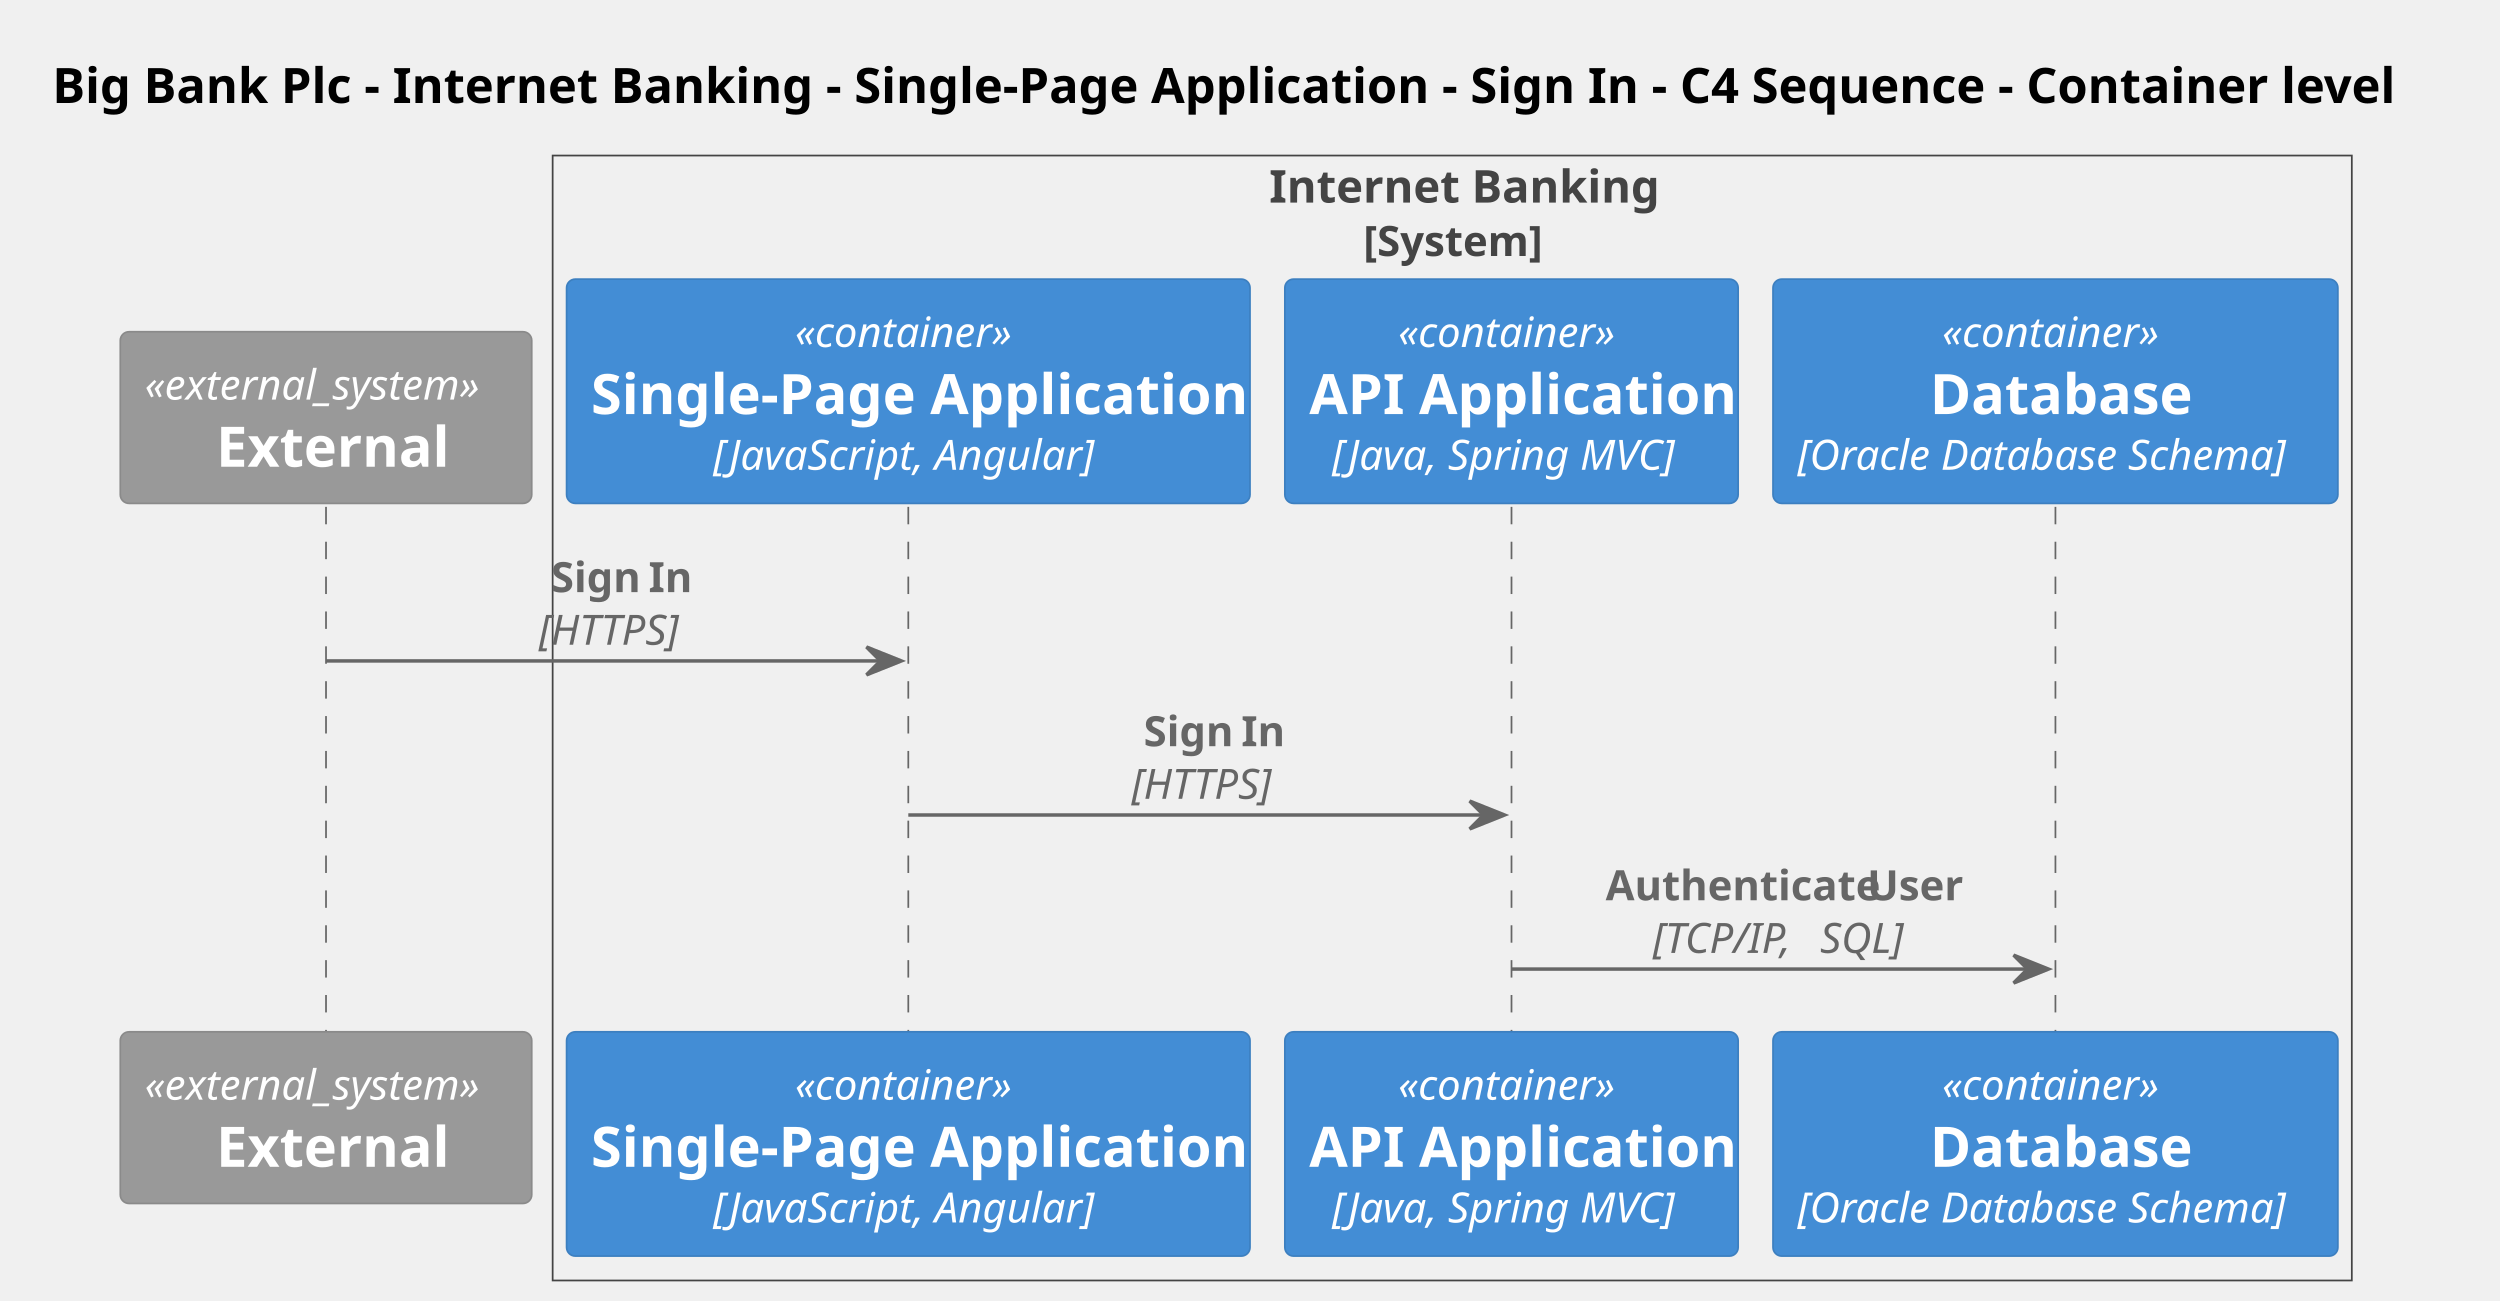
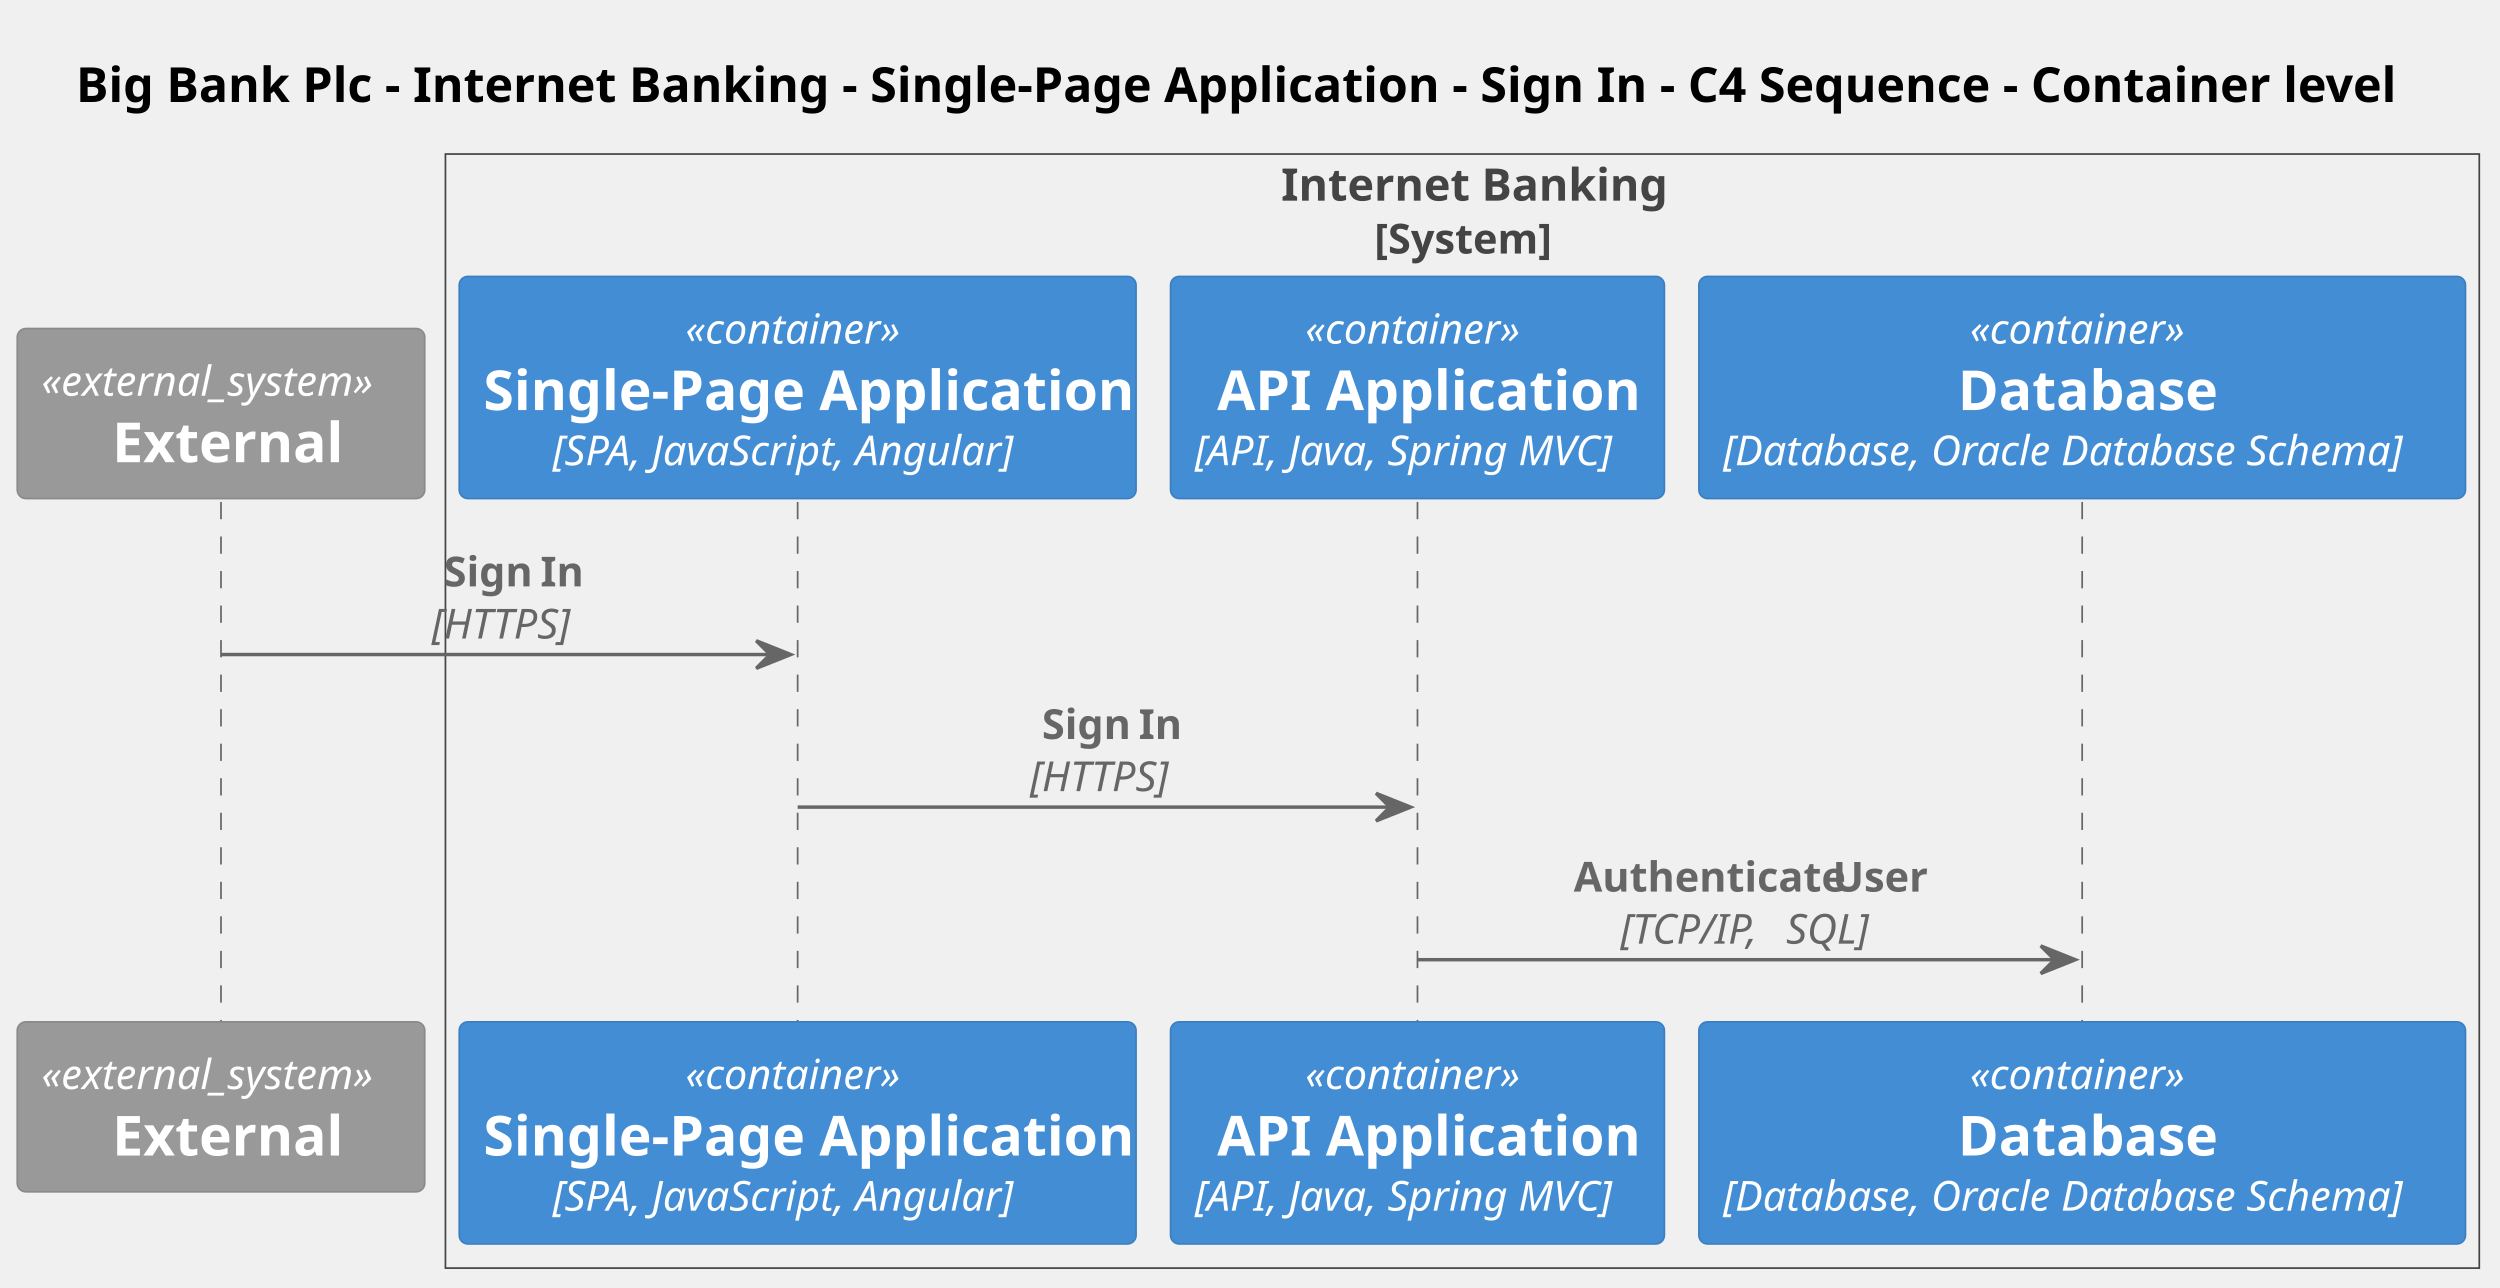
- <svg xmlns="http://www.w3.org/2000/svg" contentStyleType="text/css" height="373px" preserveAspectRatio="none" style="width:717px;height:373px;background:#FFFFFF;" version="1.1" viewBox="0 0 717 373" width="717px" zoomAndPan="magnify">
+ <svg xmlns="http://www.w3.org/2000/svg" contentStyleType="text/css" height="373px" preserveAspectRatio="none" style="width:724px;height:373px;background:#FFFFFF;" version="1.1" viewBox="0 0 724 373" width="724px" zoomAndPan="magnify">
  <defs />
  <g>
-     <rect fill="none" height="322.633" style="stroke:#444444;stroke-width:0.5;" width="516" x="158.5" y="44.609" />
-     <text fill="#444444" font-family="sans-serif" font-size="13" font-weight="bold" lengthAdjust="spacing" textLength="105" x="364" y="58.105">Internet Banking</text>
-     <text fill="#444444" font-family="sans-serif" font-size="12" font-weight="bold" lengthAdjust="spacing" textLength="51" x="391" y="73.418">[System]</text>
-     <text fill="#000000" font-family="sans-serif" font-size="14" font-weight="bold" lengthAdjust="spacing" textLength="684" x="15" y="29.533">Big Bank Plc - Internet Banking - Single-Page Application - Sign In - C4 Sequence - Container level</text>
-     <line style="stroke:#666666;stroke-width:0.5;stroke-dasharray:5.0,5.0;" x1="93.5" x2="93.5" y1="145.367" y2="295.93" />
-     <line style="stroke:#666666;stroke-width:0.5;stroke-dasharray:5.0,5.0;" x1="260.5" x2="260.5" y1="145.367" y2="295.93" />
-     <line style="stroke:#666666;stroke-width:0.5;stroke-dasharray:5.0,5.0;" x1="433.5" x2="433.5" y1="145.367" y2="295.93" />
-     <line style="stroke:#666666;stroke-width:0.5;stroke-dasharray:5.0,5.0;" x1="589.5" x2="589.5" y1="145.367" y2="295.93" />
-     <rect fill="#999999" height="49.219" rx="2.5" ry="2.5" style="stroke:#8A8A8A;stroke-width:0.5;" width="118" x="34.5" y="95.148" />
-     <text fill="#FFFFFF" font-family="sans-serif" font-size="12" font-style="italic" lengthAdjust="spacing" textLength="104" x="41.5" y="114.606">«external_system»</text>
-     <text fill="#FFFFFF" font-family="sans-serif" font-size="16" font-weight="bold" lengthAdjust="spacing" textLength="63" x="62" y="133.852">External</text>
-     <rect fill="#438DD5" height="64.312" rx="2.5" ry="2.5" style="stroke:#3C7FC0;stroke-width:0.5;" width="196" x="162.5" y="80.055" />
-     <text fill="#FFFFFF" font-family="sans-serif" font-size="12" font-style="italic" lengthAdjust="spacing" textLength="65" x="228" y="99.512">«container»</text>
-     <text fill="#FFFFFF" font-family="sans-serif" font-size="16" font-weight="bold" lengthAdjust="spacing" textLength="182" x="169.5" y="118.758">Single-Page Application</text>
-     <text fill="#FFFFFF" font-family="sans-serif" font-size="12" font-style="italic" lengthAdjust="spacing" textLength="112" x="204.5" y="134.731">[JavaScript, Angular]</text>
-     <rect fill="#438DD5" height="64.312" rx="2.5" ry="2.5" style="stroke:#3C7FC0;stroke-width:0.5;" width="130" x="368.5" y="80.055" />
-     <text fill="#FFFFFF" font-family="sans-serif" font-size="12" font-style="italic" lengthAdjust="spacing" textLength="65" x="401" y="99.512">«container»</text>
-     <text fill="#FFFFFF" font-family="sans-serif" font-size="16" font-weight="bold" lengthAdjust="spacing" textLength="116" x="375.5" y="118.758">API Application</text>
-     <text fill="#FFFFFF" font-family="sans-serif" font-size="12" font-style="italic" lengthAdjust="spacing" textLength="103" x="382" y="134.731">[Java, Spring MVC]</text>
-     <rect fill="#438DD5" height="64.312" rx="2.5" ry="2.5" style="stroke:#3C7FC0;stroke-width:0.5;" width="162" x="508.5" y="80.055" />
-     <text fill="#FFFFFF" font-family="sans-serif" font-size="12" font-style="italic" lengthAdjust="spacing" textLength="65" x="557" y="99.512">«container»</text>
-     <text fill="#FFFFFF" font-family="sans-serif" font-size="16" font-weight="bold" lengthAdjust="spacing" textLength="72" x="553.5" y="118.758">Database</text>
-     <text fill="#FFFFFF" font-family="sans-serif" font-size="12" font-style="italic" lengthAdjust="spacing" textLength="148" x="515.5" y="134.731">[Oracle Database Schema]</text>
-     <rect fill="#999999" height="49.219" rx="2.5" ry="2.5" style="stroke:#8A8A8A;stroke-width:0.5;" width="118" x="34.5" y="295.93" />
-     <text fill="#FFFFFF" font-family="sans-serif" font-size="12" font-style="italic" lengthAdjust="spacing" textLength="104" x="41.5" y="315.387">«external_system»</text>
-     <text fill="#FFFFFF" font-family="sans-serif" font-size="16" font-weight="bold" lengthAdjust="spacing" textLength="63" x="62" y="334.633">External</text>
-     <rect fill="#438DD5" height="64.312" rx="2.5" ry="2.5" style="stroke:#3C7FC0;stroke-width:0.5;" width="196" x="162.5" y="295.93" />
-     <text fill="#FFFFFF" font-family="sans-serif" font-size="12" font-style="italic" lengthAdjust="spacing" textLength="65" x="228" y="315.387">«container»</text>
-     <text fill="#FFFFFF" font-family="sans-serif" font-size="16" font-weight="bold" lengthAdjust="spacing" textLength="182" x="169.5" y="334.633">Single-Page Application</text>
-     <text fill="#FFFFFF" font-family="sans-serif" font-size="12" font-style="italic" lengthAdjust="spacing" textLength="112" x="204.5" y="350.606">[JavaScript, Angular]</text>
-     <rect fill="#438DD5" height="64.312" rx="2.5" ry="2.5" style="stroke:#3C7FC0;stroke-width:0.5;" width="130" x="368.5" y="295.93" />
-     <text fill="#FFFFFF" font-family="sans-serif" font-size="12" font-style="italic" lengthAdjust="spacing" textLength="65" x="401" y="315.387">«container»</text>
-     <text fill="#FFFFFF" font-family="sans-serif" font-size="16" font-weight="bold" lengthAdjust="spacing" textLength="116" x="375.5" y="334.633">API Application</text>
-     <text fill="#FFFFFF" font-family="sans-serif" font-size="12" font-style="italic" lengthAdjust="spacing" textLength="103" x="382" y="350.606">[Java, Spring MVC]</text>
-     <rect fill="#438DD5" height="64.312" rx="2.5" ry="2.5" style="stroke:#3C7FC0;stroke-width:0.5;" width="162" x="508.5" y="295.93" />
-     <text fill="#FFFFFF" font-family="sans-serif" font-size="12" font-style="italic" lengthAdjust="spacing" textLength="65" x="557" y="315.387">«container»</text>
-     <text fill="#FFFFFF" font-family="sans-serif" font-size="16" font-weight="bold" lengthAdjust="spacing" textLength="72" x="553.5" y="334.633">Database</text>
-     <text fill="#FFFFFF" font-family="sans-serif" font-size="12" font-style="italic" lengthAdjust="spacing" textLength="148" x="515.5" y="350.606">[Oracle Database Schema]</text>
-     <polygon fill="#666666" points="248.5,185.555,258.5,189.555,248.5,193.555,252.5,189.555" style="stroke:#666666;stroke-width:1.0;" />
-     <line style="stroke:#666666;stroke-width:1.0;" x1="93.5" x2="254.5" y1="189.555" y2="189.555" />
-     <text fill="#666666" font-family="sans-serif" font-size="12" font-weight="bold" lengthAdjust="spacing" textLength="25" x="158" y="169.824">Sign</text>
-     <text fill="#666666" font-family="sans-serif" font-size="12" font-weight="bold" lengthAdjust="spacing" textLength="3" x="183" y="169.824"> </text>
-     <text fill="#666666" font-family="sans-serif" font-size="12" font-weight="bold" lengthAdjust="spacing" textLength="10" x="186" y="169.824">In</text>
-     <text fill="#666666" font-family="sans-serif" font-size="12" font-style="italic" lengthAdjust="spacing" textLength="45" x="154.5" y="184.918">[HTTPS]</text>
-     <polygon fill="#666666" points="421.5,229.742,431.5,233.742,421.5,237.742,425.5,233.742" style="stroke:#666666;stroke-width:1.0;" />
-     <line style="stroke:#666666;stroke-width:1.0;" x1="260.5" x2="427.5" y1="233.742" y2="233.742" />
-     <text fill="#666666" font-family="sans-serif" font-size="12" font-weight="bold" lengthAdjust="spacing" textLength="25" x="328" y="214.012">Sign</text>
-     <text fill="#666666" font-family="sans-serif" font-size="12" font-weight="bold" lengthAdjust="spacing" textLength="3" x="353" y="214.012"> </text>
-     <text fill="#666666" font-family="sans-serif" font-size="12" font-weight="bold" lengthAdjust="spacing" textLength="10" x="356" y="214.012">In</text>
-     <text fill="#666666" font-family="sans-serif" font-size="12" font-style="italic" lengthAdjust="spacing" textLength="45" x="324.5" y="229.106">[HTTPS]</text>
-     <polygon fill="#666666" points="577.5,273.93,587.5,277.93,577.5,281.93,581.5,277.93" style="stroke:#666666;stroke-width:1.0;" />
-     <line style="stroke:#666666;stroke-width:1.0;" x1="433.5" x2="583.5" y1="277.93" y2="277.93" />
-     <text fill="#666666" font-family="sans-serif" font-size="12" font-weight="bold" lengthAdjust="spacing" textLength="72" x="460.5" y="258.199">Authenticate</text>
-     <text fill="#666666" font-family="sans-serif" font-size="12" font-weight="bold" lengthAdjust="spacing" textLength="3" x="532.5" y="258.199"> </text>
-     <text fill="#666666" font-family="sans-serif" font-size="12" font-weight="bold" lengthAdjust="spacing" textLength="27" x="535.5" y="258.199">User</text>
-     <text fill="#666666" font-family="sans-serif" font-size="12" font-style="italic" lengthAdjust="spacing" textLength="45" x="474" y="273.293">[TCP/IP,</text>
-     <text fill="#666666" font-family="sans-serif" font-size="12" font-style="italic" lengthAdjust="spacing" textLength="3" x="519" y="273.293"> </text>
-     <text fill="#666666" font-family="sans-serif" font-size="12" font-style="italic" lengthAdjust="spacing" textLength="27" x="522" y="273.293">SQL]</text>
+     <rect fill="none" height="322.633" style="stroke:#444444;stroke-width:0.5;" width="589" x="129" y="44.609" />
+     <text fill="#444444" font-family="sans-serif" font-size="13" font-weight="bold" lengthAdjust="spacing" textLength="105" x="371" y="58.105">Internet Banking</text>
+     <text fill="#444444" font-family="sans-serif" font-size="12" font-weight="bold" lengthAdjust="spacing" textLength="51" x="398" y="73.418">[System]</text>
+     <text fill="#000000" font-family="sans-serif" font-size="14" font-weight="bold" lengthAdjust="spacing" textLength="684" x="22" y="29.533">Big Bank Plc - Internet Banking - Single-Page Application - Sign In - C4 Sequence - Container level</text>
+     <line style="stroke:#666666;stroke-width:0.5;stroke-dasharray:5.0,5.0;" x1="64" x2="64" y1="145.367" y2="295.93" />
+     <line style="stroke:#666666;stroke-width:0.5;stroke-dasharray:5.0,5.0;" x1="231" x2="231" y1="145.367" y2="295.93" />
+     <line style="stroke:#666666;stroke-width:0.5;stroke-dasharray:5.0,5.0;" x1="410.5" x2="410.5" y1="145.367" y2="295.93" />
+     <line style="stroke:#666666;stroke-width:0.5;stroke-dasharray:5.0,5.0;" x1="603" x2="603" y1="145.367" y2="295.93" />
+     <rect fill="#999999" height="49.219" rx="2.5" ry="2.5" style="stroke:#8A8A8A;stroke-width:0.5;" width="118" x="5" y="95.148" />
+     <text fill="#FFFFFF" font-family="sans-serif" font-size="12" font-style="italic" lengthAdjust="spacing" textLength="104" x="12" y="114.606">«external_system»</text>
+     <text fill="#FFFFFF" font-family="sans-serif" font-size="16" font-weight="bold" lengthAdjust="spacing" textLength="63" x="32.5" y="133.852">External</text>
+     <rect fill="#438DD5" height="64.312" rx="2.5" ry="2.5" style="stroke:#3C7FC0;stroke-width:0.5;" width="196" x="133" y="80.055" />
+     <text fill="#FFFFFF" font-family="sans-serif" font-size="12" font-style="italic" lengthAdjust="spacing" textLength="65" x="198.5" y="99.512">«container»</text>
+     <text fill="#FFFFFF" font-family="sans-serif" font-size="16" font-weight="bold" lengthAdjust="spacing" textLength="182" x="140" y="118.758">Single-Page Application</text>
+     <text fill="#FFFFFF" font-family="sans-serif" font-size="12" font-style="italic" lengthAdjust="spacing" textLength="142" x="160" y="134.731">[SPA, JavaScript, Angular]</text>
+     <rect fill="#438DD5" height="64.312" rx="2.5" ry="2.5" style="stroke:#3C7FC0;stroke-width:0.5;" width="143" x="339" y="80.055" />
+     <text fill="#FFFFFF" font-family="sans-serif" font-size="12" font-style="italic" lengthAdjust="spacing" textLength="65" x="378" y="99.512">«container»</text>
+     <text fill="#FFFFFF" font-family="sans-serif" font-size="16" font-weight="bold" lengthAdjust="spacing" textLength="116" x="352.5" y="118.758">API Application</text>
+     <text fill="#FFFFFF" font-family="sans-serif" font-size="12" font-style="italic" lengthAdjust="spacing" textLength="129" x="346" y="134.731">[API, Java, Spring MVC]</text>
+     <rect fill="#438DD5" height="64.312" rx="2.5" ry="2.5" style="stroke:#3C7FC0;stroke-width:0.5;" width="222" x="492" y="80.055" />
+     <text fill="#FFFFFF" font-family="sans-serif" font-size="12" font-style="italic" lengthAdjust="spacing" textLength="65" x="570.5" y="99.512">«container»</text>
+     <text fill="#FFFFFF" font-family="sans-serif" font-size="16" font-weight="bold" lengthAdjust="spacing" textLength="72" x="567" y="118.758">Database</text>
+     <text fill="#FFFFFF" font-family="sans-serif" font-size="12" font-style="italic" lengthAdjust="spacing" textLength="208" x="499" y="134.731">[Database, Oracle Database Schema]</text>
+     <rect fill="#999999" height="49.219" rx="2.5" ry="2.5" style="stroke:#8A8A8A;stroke-width:0.5;" width="118" x="5" y="295.93" />
+     <text fill="#FFFFFF" font-family="sans-serif" font-size="12" font-style="italic" lengthAdjust="spacing" textLength="104" x="12" y="315.387">«external_system»</text>
+     <text fill="#FFFFFF" font-family="sans-serif" font-size="16" font-weight="bold" lengthAdjust="spacing" textLength="63" x="32.5" y="334.633">External</text>
+     <rect fill="#438DD5" height="64.312" rx="2.5" ry="2.5" style="stroke:#3C7FC0;stroke-width:0.5;" width="196" x="133" y="295.93" />
+     <text fill="#FFFFFF" font-family="sans-serif" font-size="12" font-style="italic" lengthAdjust="spacing" textLength="65" x="198.5" y="315.387">«container»</text>
+     <text fill="#FFFFFF" font-family="sans-serif" font-size="16" font-weight="bold" lengthAdjust="spacing" textLength="182" x="140" y="334.633">Single-Page Application</text>
+     <text fill="#FFFFFF" font-family="sans-serif" font-size="12" font-style="italic" lengthAdjust="spacing" textLength="142" x="160" y="350.606">[SPA, JavaScript, Angular]</text>
+     <rect fill="#438DD5" height="64.312" rx="2.5" ry="2.5" style="stroke:#3C7FC0;stroke-width:0.5;" width="143" x="339" y="295.93" />
+     <text fill="#FFFFFF" font-family="sans-serif" font-size="12" font-style="italic" lengthAdjust="spacing" textLength="65" x="378" y="315.387">«container»</text>
+     <text fill="#FFFFFF" font-family="sans-serif" font-size="16" font-weight="bold" lengthAdjust="spacing" textLength="116" x="352.5" y="334.633">API Application</text>
+     <text fill="#FFFFFF" font-family="sans-serif" font-size="12" font-style="italic" lengthAdjust="spacing" textLength="129" x="346" y="350.606">[API, Java, Spring MVC]</text>
+     <rect fill="#438DD5" height="64.312" rx="2.5" ry="2.5" style="stroke:#3C7FC0;stroke-width:0.5;" width="222" x="492" y="295.93" />
+     <text fill="#FFFFFF" font-family="sans-serif" font-size="12" font-style="italic" lengthAdjust="spacing" textLength="65" x="570.5" y="315.387">«container»</text>
+     <text fill="#FFFFFF" font-family="sans-serif" font-size="16" font-weight="bold" lengthAdjust="spacing" textLength="72" x="567" y="334.633">Database</text>
+     <text fill="#FFFFFF" font-family="sans-serif" font-size="12" font-style="italic" lengthAdjust="spacing" textLength="208" x="499" y="350.606">[Database, Oracle Database Schema]</text>
+     <polygon fill="#666666" points="219,185.555,229,189.555,219,193.555,223,189.555" style="stroke:#666666;stroke-width:1.0;" />
+     <line style="stroke:#666666;stroke-width:1.0;" x1="64" x2="225" y1="189.555" y2="189.555" />
+     <text fill="#666666" font-family="sans-serif" font-size="12" font-weight="bold" lengthAdjust="spacing" textLength="25" x="128.5" y="169.824">Sign</text>
+     <text fill="#666666" font-family="sans-serif" font-size="12" font-weight="bold" lengthAdjust="spacing" textLength="3" x="153.5" y="169.824"> </text>
+     <text fill="#666666" font-family="sans-serif" font-size="12" font-weight="bold" lengthAdjust="spacing" textLength="10" x="156.5" y="169.824">In</text>
+     <text fill="#666666" font-family="sans-serif" font-size="12" font-style="italic" lengthAdjust="spacing" textLength="45" x="125" y="184.918">[HTTPS]</text>
+     <polygon fill="#666666" points="398.5,229.742,408.5,233.742,398.5,237.742,402.5,233.742" style="stroke:#666666;stroke-width:1.0;" />
+     <line style="stroke:#666666;stroke-width:1.0;" x1="231" x2="404.5" y1="233.742" y2="233.742" />
+     <text fill="#666666" font-family="sans-serif" font-size="12" font-weight="bold" lengthAdjust="spacing" textLength="25" x="301.75" y="214.012">Sign</text>
+     <text fill="#666666" font-family="sans-serif" font-size="12" font-weight="bold" lengthAdjust="spacing" textLength="3" x="326.75" y="214.012"> </text>
+     <text fill="#666666" font-family="sans-serif" font-size="12" font-weight="bold" lengthAdjust="spacing" textLength="10" x="329.75" y="214.012">In</text>
+     <text fill="#666666" font-family="sans-serif" font-size="12" font-style="italic" lengthAdjust="spacing" textLength="45" x="298.25" y="229.106">[HTTPS]</text>
+     <polygon fill="#666666" points="591,273.93,601,277.93,591,281.93,595,277.93" style="stroke:#666666;stroke-width:1.0;" />
+     <line style="stroke:#666666;stroke-width:1.0;" x1="410.5" x2="597" y1="277.93" y2="277.93" />
+     <text fill="#666666" font-family="sans-serif" font-size="12" font-weight="bold" lengthAdjust="spacing" textLength="72" x="455.75" y="258.199">Authenticate</text>
+     <text fill="#666666" font-family="sans-serif" font-size="12" font-weight="bold" lengthAdjust="spacing" textLength="3" x="527.75" y="258.199"> </text>
+     <text fill="#666666" font-family="sans-serif" font-size="12" font-weight="bold" lengthAdjust="spacing" textLength="27" x="530.75" y="258.199">User</text>
+     <text fill="#666666" font-family="sans-serif" font-size="12" font-style="italic" lengthAdjust="spacing" textLength="45" x="469.25" y="273.293">[TCP/IP,</text>
+     <text fill="#666666" font-family="sans-serif" font-size="12" font-style="italic" lengthAdjust="spacing" textLength="3" x="514.25" y="273.293"> </text>
+     <text fill="#666666" font-family="sans-serif" font-size="12" font-style="italic" lengthAdjust="spacing" textLength="27" x="517.25" y="273.293">SQL]</text>
  </g>
</svg>
